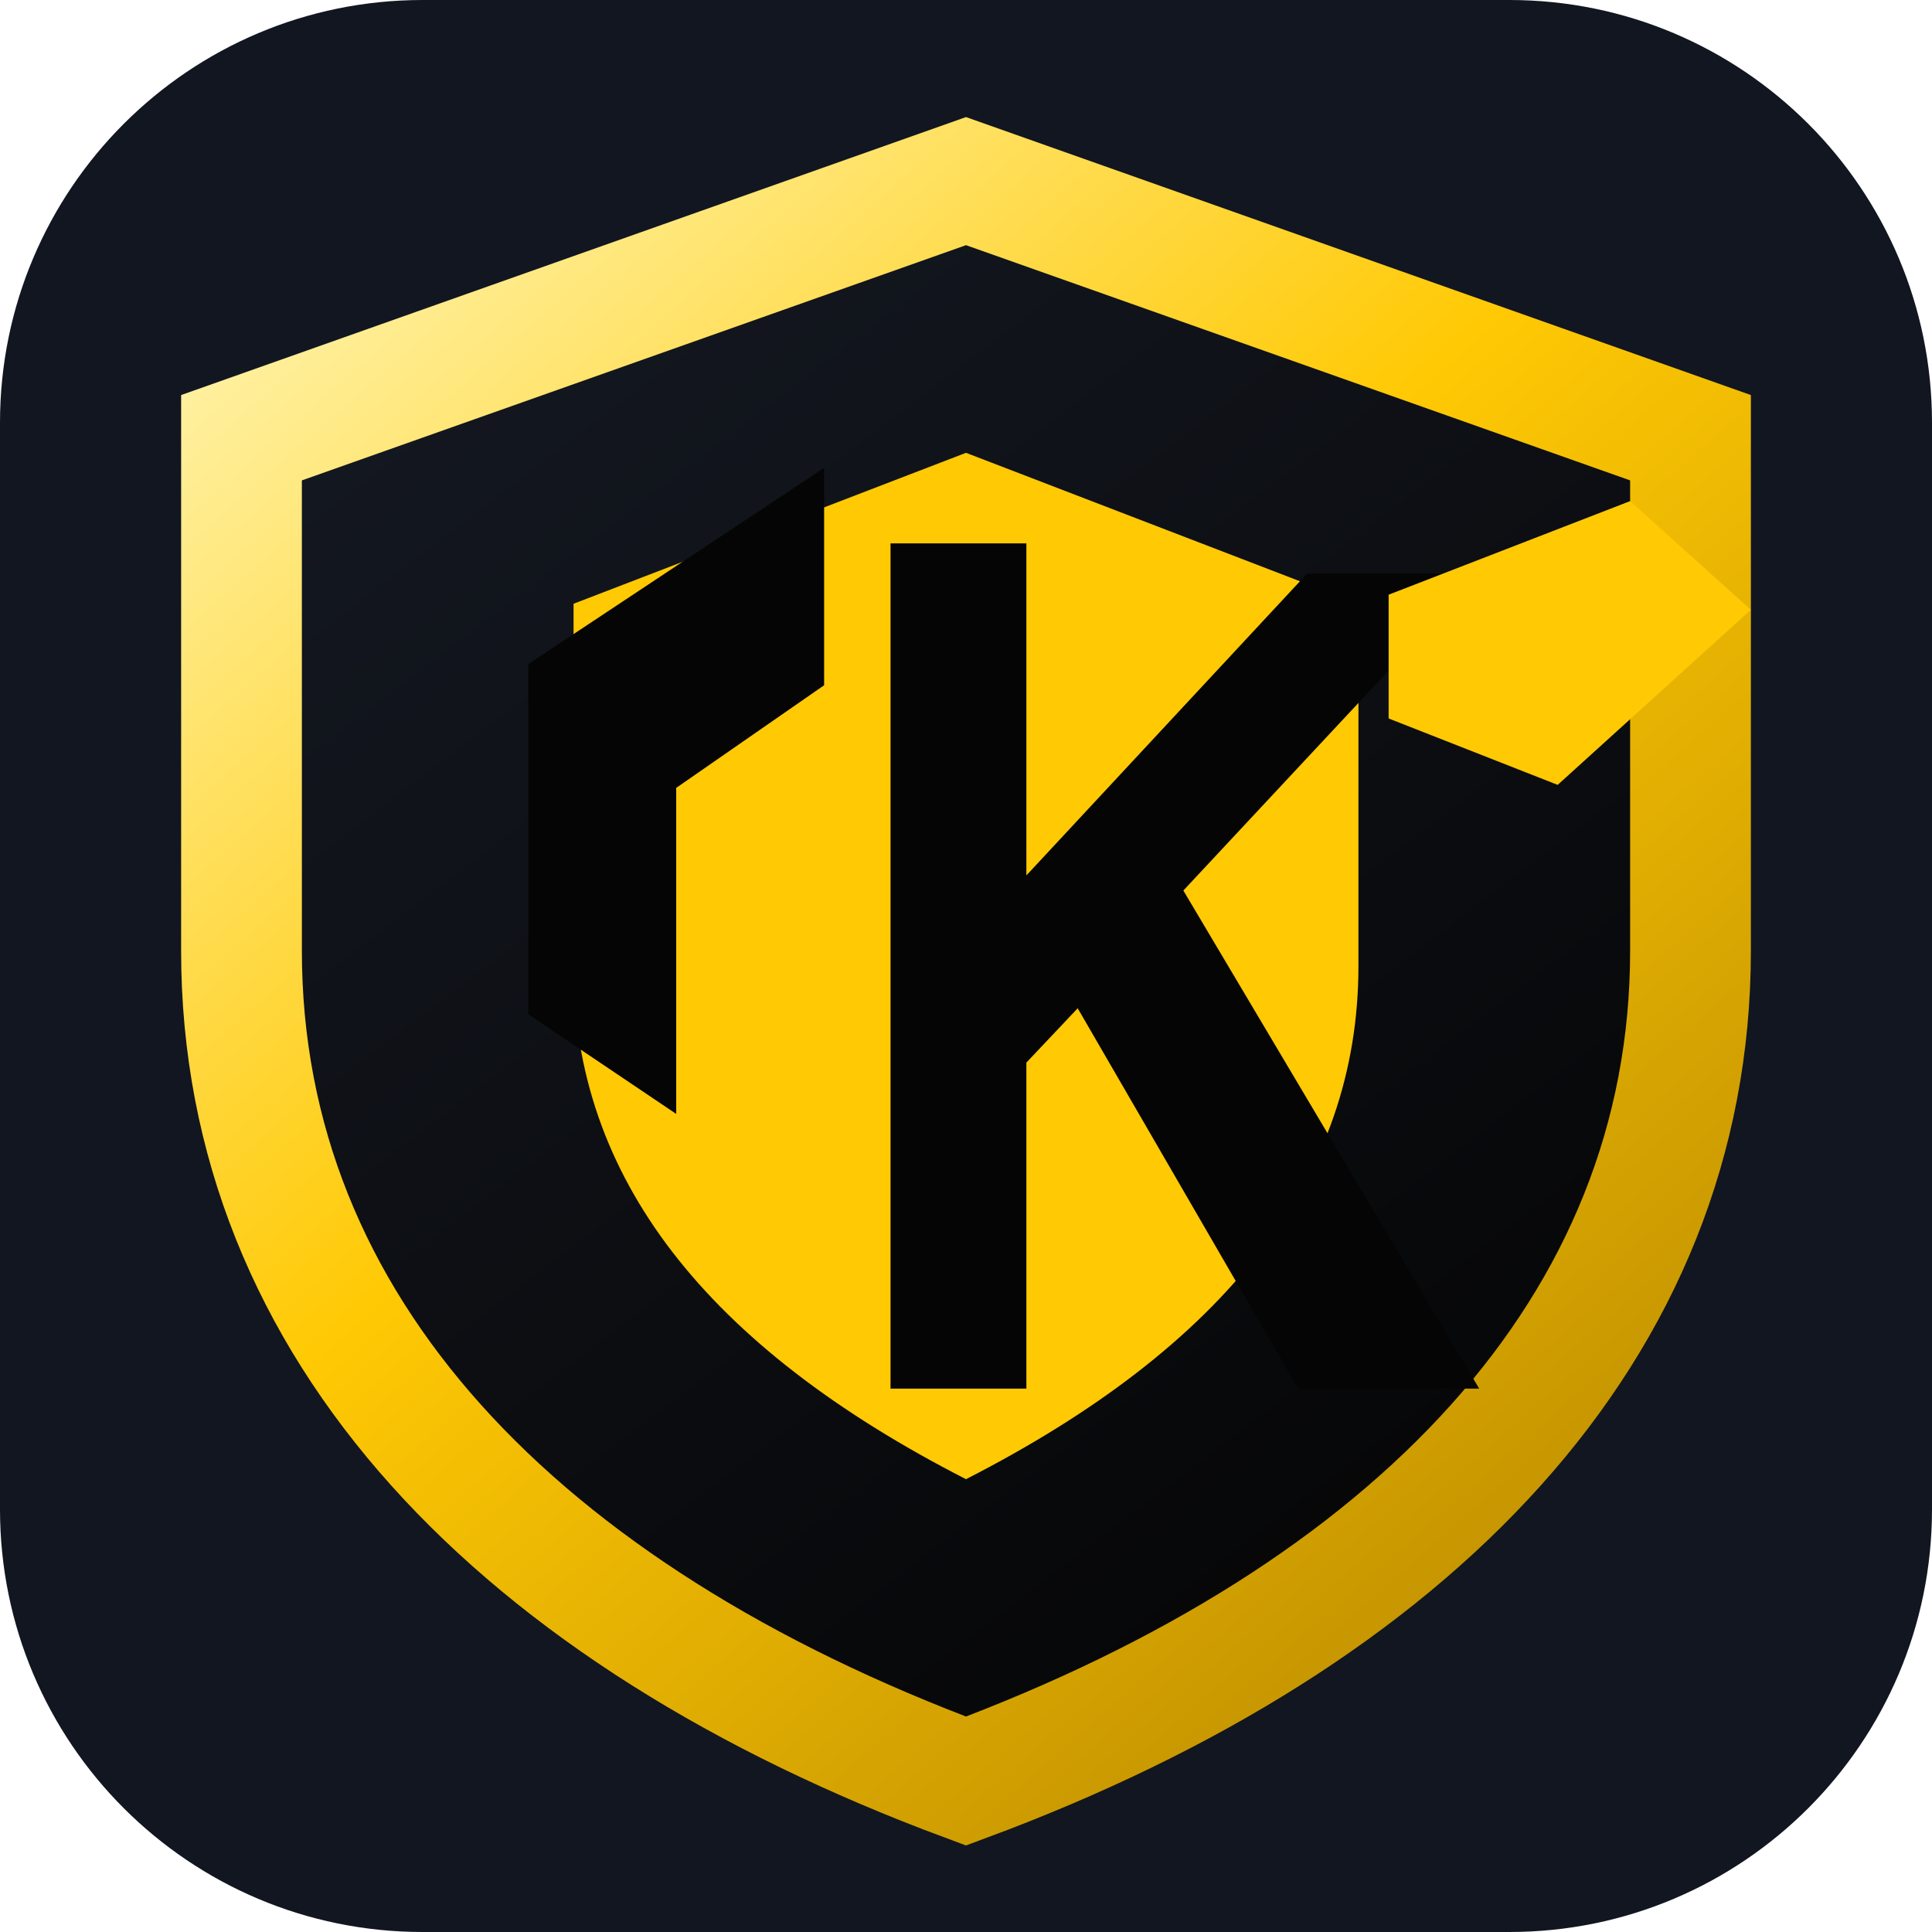
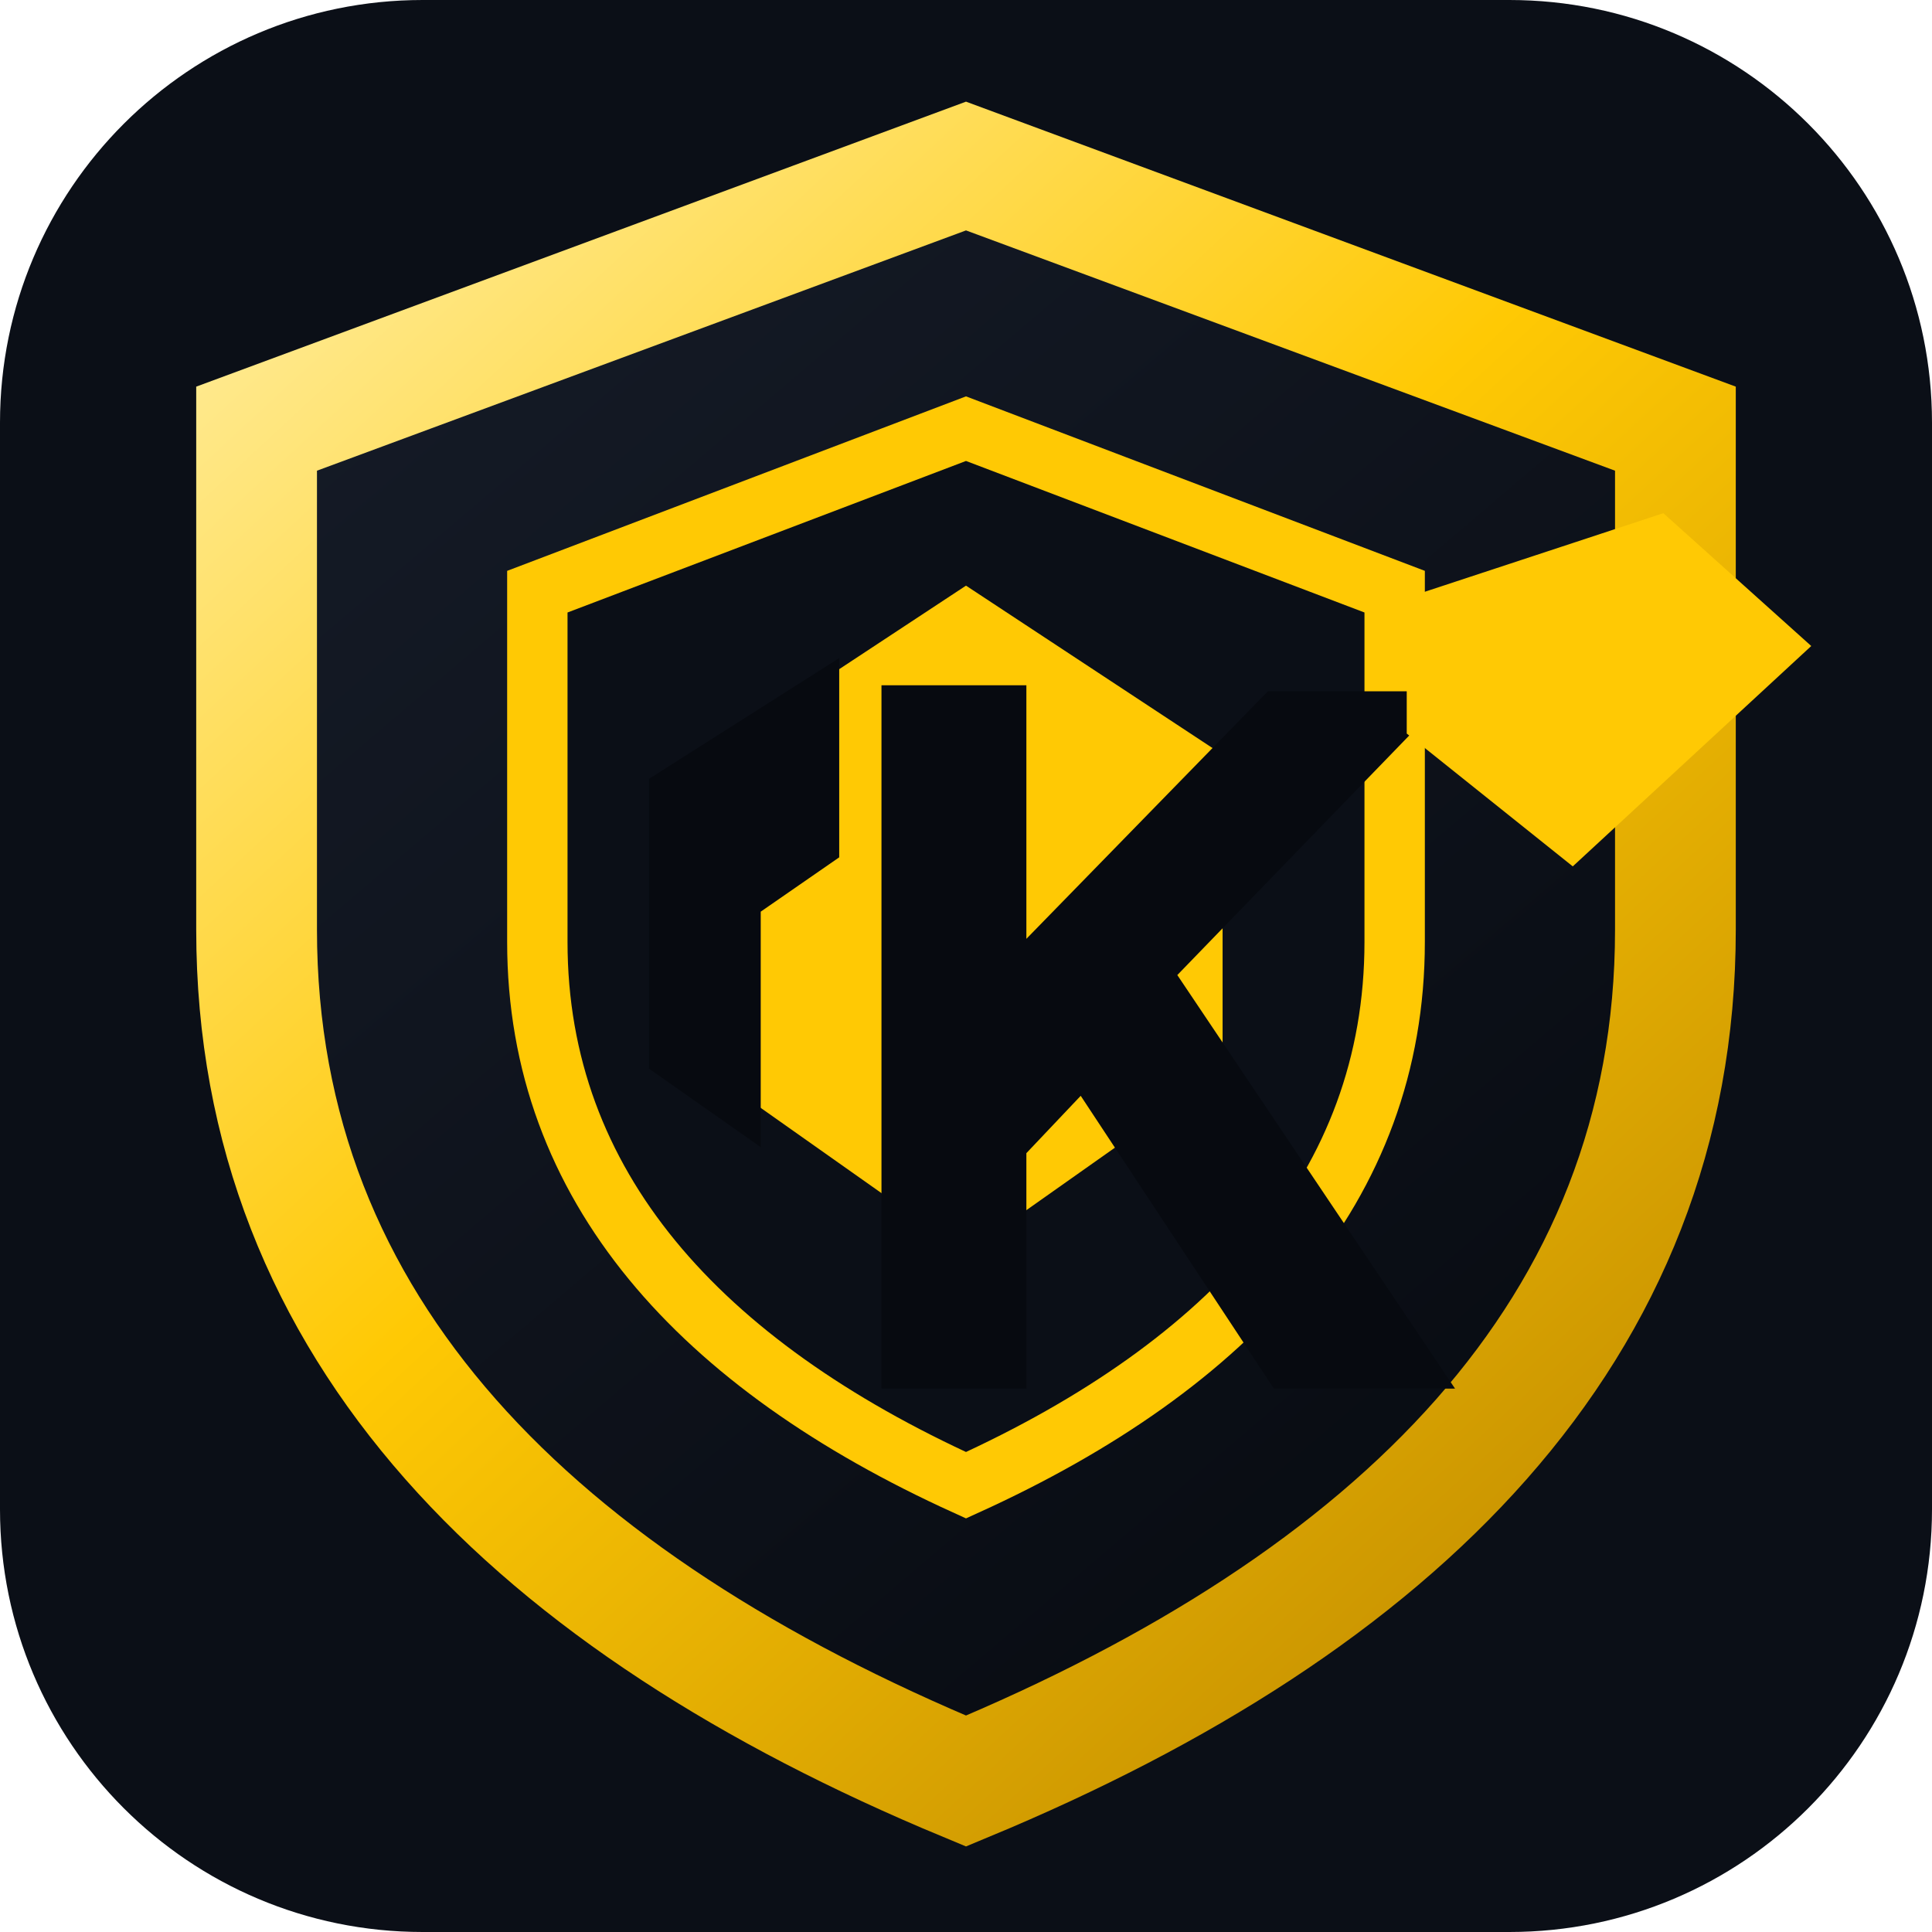
<svg xmlns="http://www.w3.org/2000/svg" width="64" height="64" viewBox="0 0 64 64" fill="none" role="img" aria-label="Knight Planner">
  <defs>
-     <linearGradient id="gold" x1="11" y1="7" x2="55" y2="57" gradientUnits="userSpaceOnUse">
-       <stop stop-color="#FFF2A6" />
-       <stop offset="0.42" stop-color="#FFC904" />
-       <stop offset="1" stop-color="#B88900" />
+     <linearGradient id="kp-gold" x1="7" y1="5" x2="57" y2="59" gradientUnits="userSpaceOnUse">
+       <stop stop-color="#FFEFA6" />
+       <stop offset="0.45" stop-color="#FFC904" />
+       <stop offset="1" stop-color="#B98400" />
    </linearGradient>
-     <linearGradient id="ink" x1="15" y1="8" x2="50" y2="54" gradientUnits="userSpaceOnUse">
-       <stop stop-color="#141821" />
-       <stop offset="1" stop-color="#050505" />
+     <linearGradient id="kp-ink" x1="12" y1="8" x2="52" y2="55" gradientUnits="userSpaceOnUse">
+       <stop stop-color="#151B27" />
+       <stop offset="1" stop-color="#070A10" />
    </linearGradient>
  </defs>
-   <rect width="64" height="64" rx="14" fill="#111620" />
-   <path d="M32 6L56 14.5V31.5C56 44 46.8 53.5 32 59C17.2 53.5 8 44 8 31.5V14.5L32 6Z" fill="url(#ink)" stroke="url(#gold)" stroke-width="4" />
-   <path d="M32 15L45 20V32C45 39 40.6 44.6 32 49C23.4 44.6 19 39 19 32V20L32 15Z" fill="#FFC904" />
-   <path d="M29.5 18H34V29L43.3 19H49L39.2 29.5L49 46H43L35.7 33.4L34 35.2V46H29.5V18Z" fill="#050505" />
-   <path d="M17.5 22L27.3 15.5V22.7L22.4 26.1V36.9L17.5 33.6V22Z" fill="#050505" />
-   <path d="M46 19.7L54 16.6L58 20.2L51.6 26L46 23.8V19.7Z" fill="#FFC904" />
+   <rect width="64" height="64" rx="14" fill="#0B0F17" />
+   <path d="M32 5.5L55.5 14.2V30.8C55.5 44.1 46.2 53.1 32 59C17.8 53.1 8.5 44.1 8.5 30.8V14.2L32 5.5Z" fill="url(#kp-ink)" stroke="url(#kp-gold)" stroke-width="4" />
+   <path d="M32 14.2L46.2 19.6V31.2C46.2 39.3 40.8 45.2 32 49.2C23.2 45.2 17.8 39.3 17.8 31.2V19.6L32 14.2Z" fill="#0B0F17" stroke="#FFC904" stroke-width="2" />
+   <path d="M23.5 25L32 19.4L40.5 25V35.5L32 41.5L23.5 35.5V25Z" fill="#FFC904" />
+   <path d="M29.2 22.7H34V31.1L42 22.9H48.1L39 32.3L48.2 46H42.2L35.8 36.3L34 38.2V46H29.2V22.7Z" fill="#070A10" />
+   <path d="M21.5 25.8L27.8 21.8V28.4L25.2 30.2V38L21.5 35.4V25.8Z" fill="#070A10" />
+   <path d="M46.6 19.8L55.1 17L60 21.4L52.1 28.7L46.6 24.3V19.8Z" fill="#FFC904" />
</svg>
